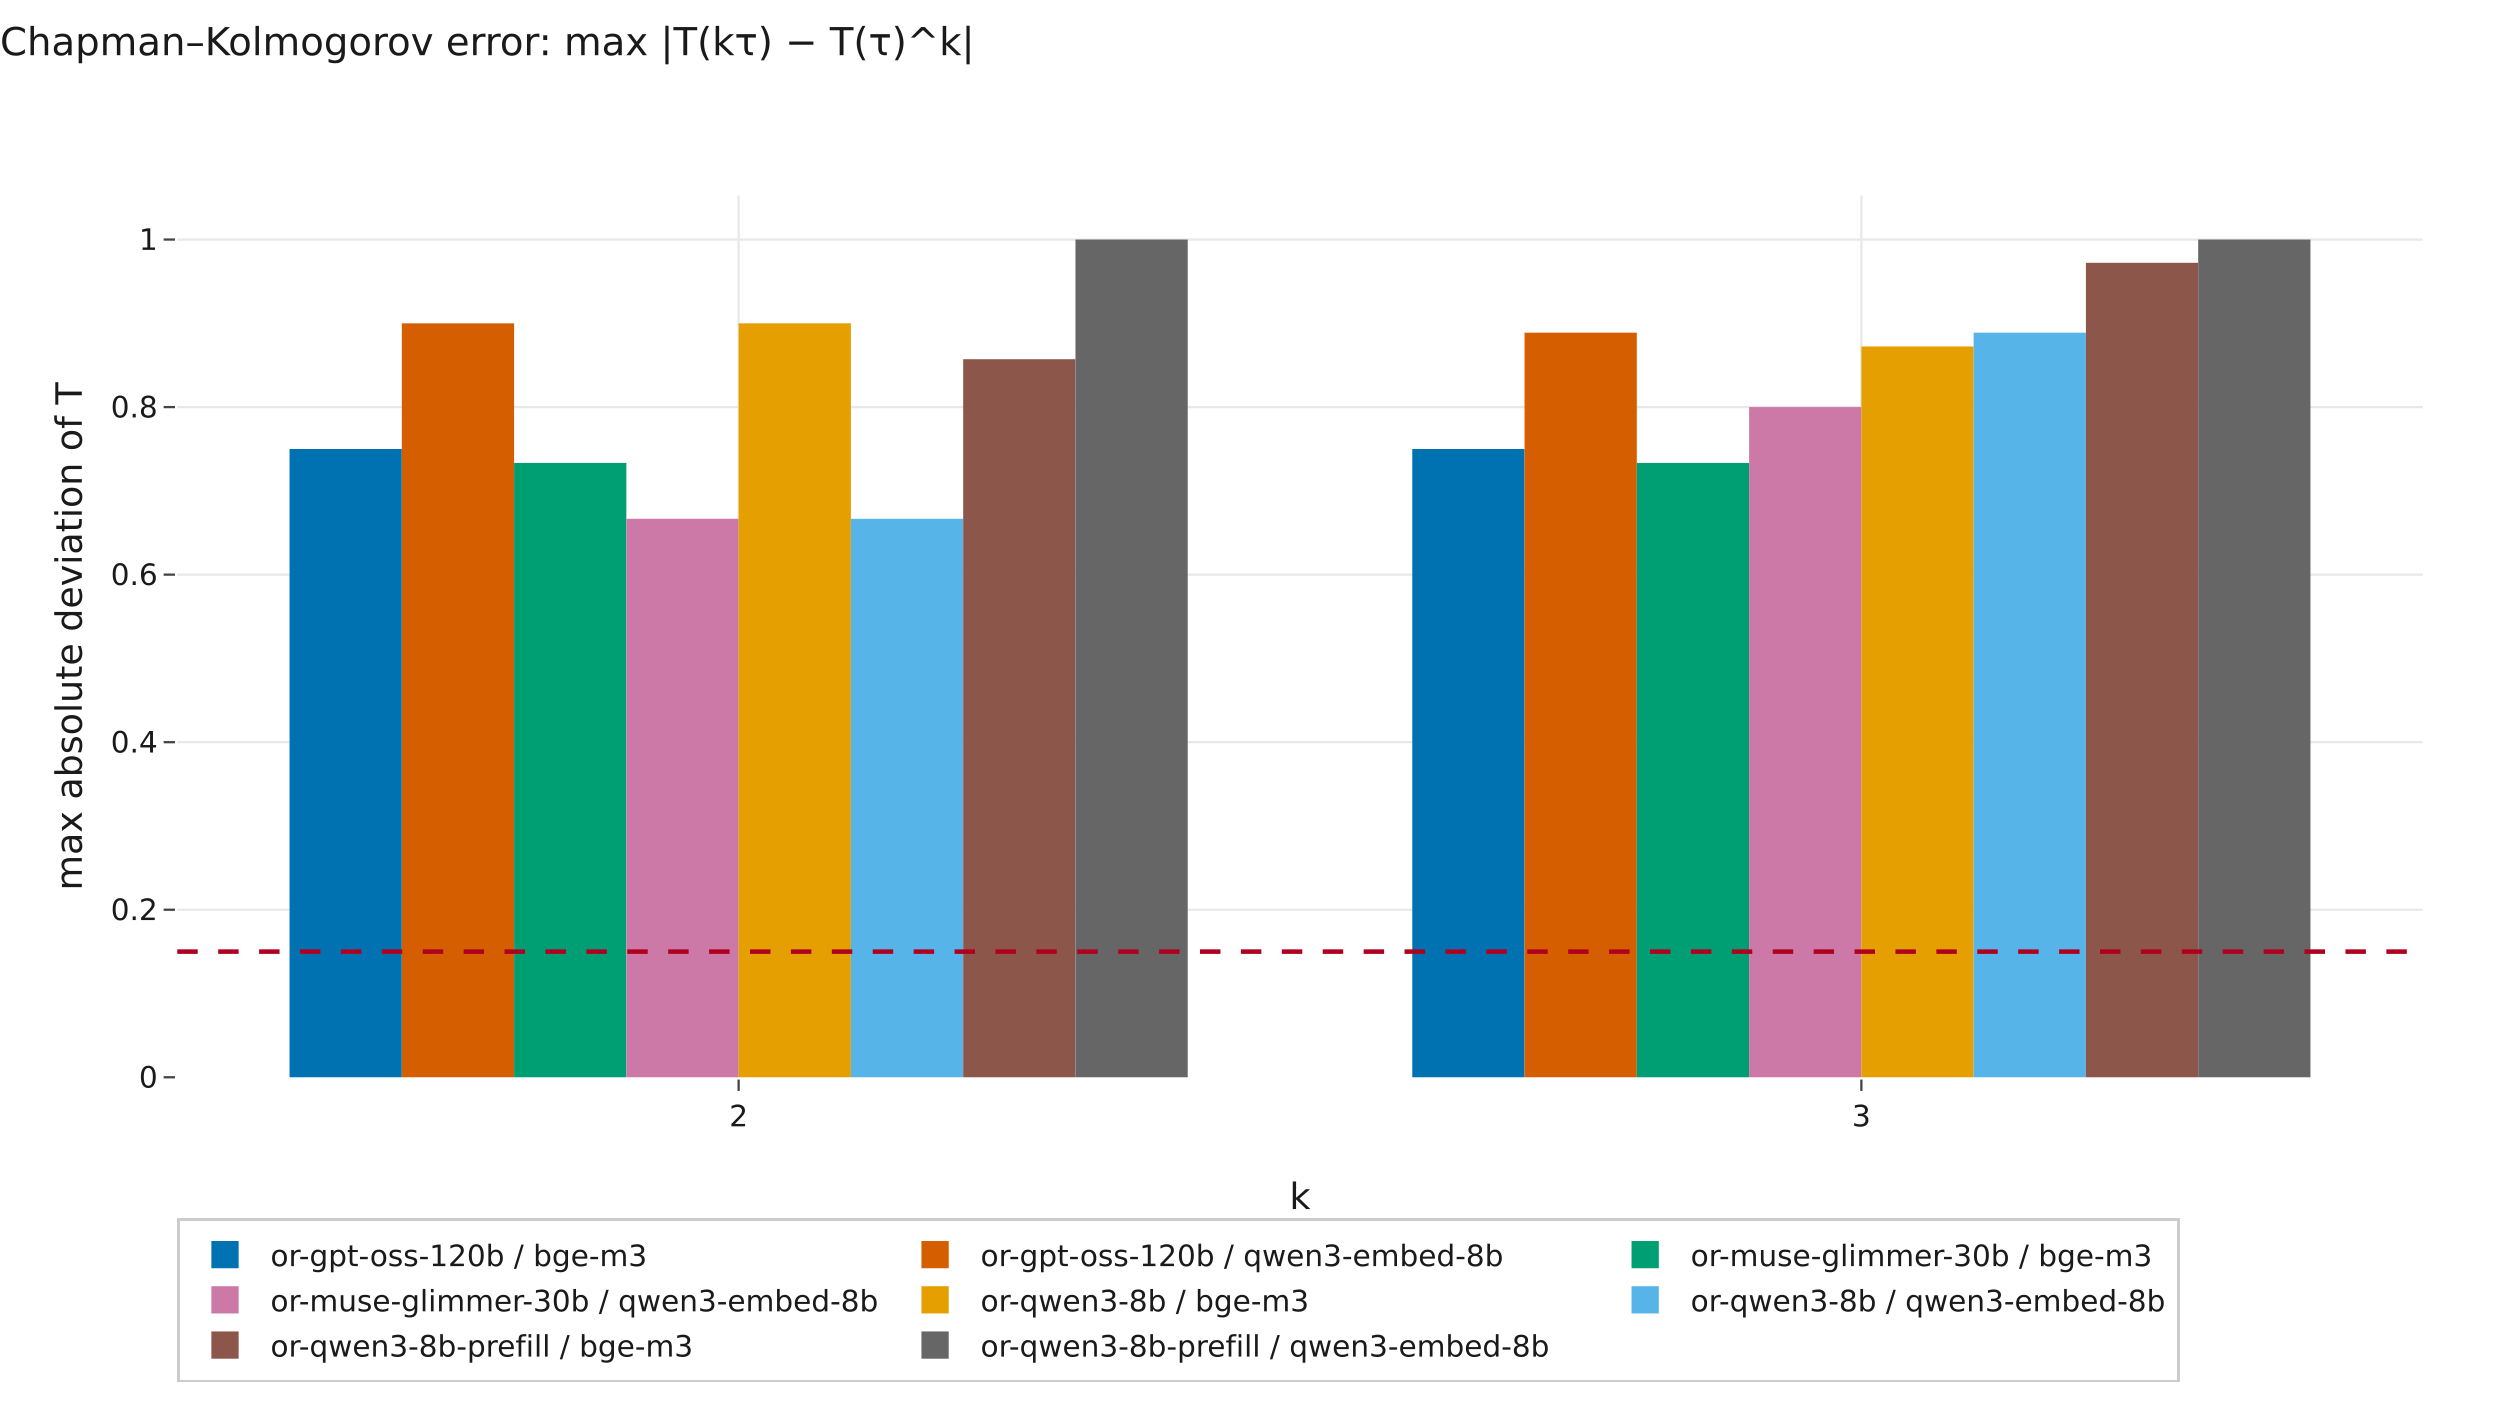
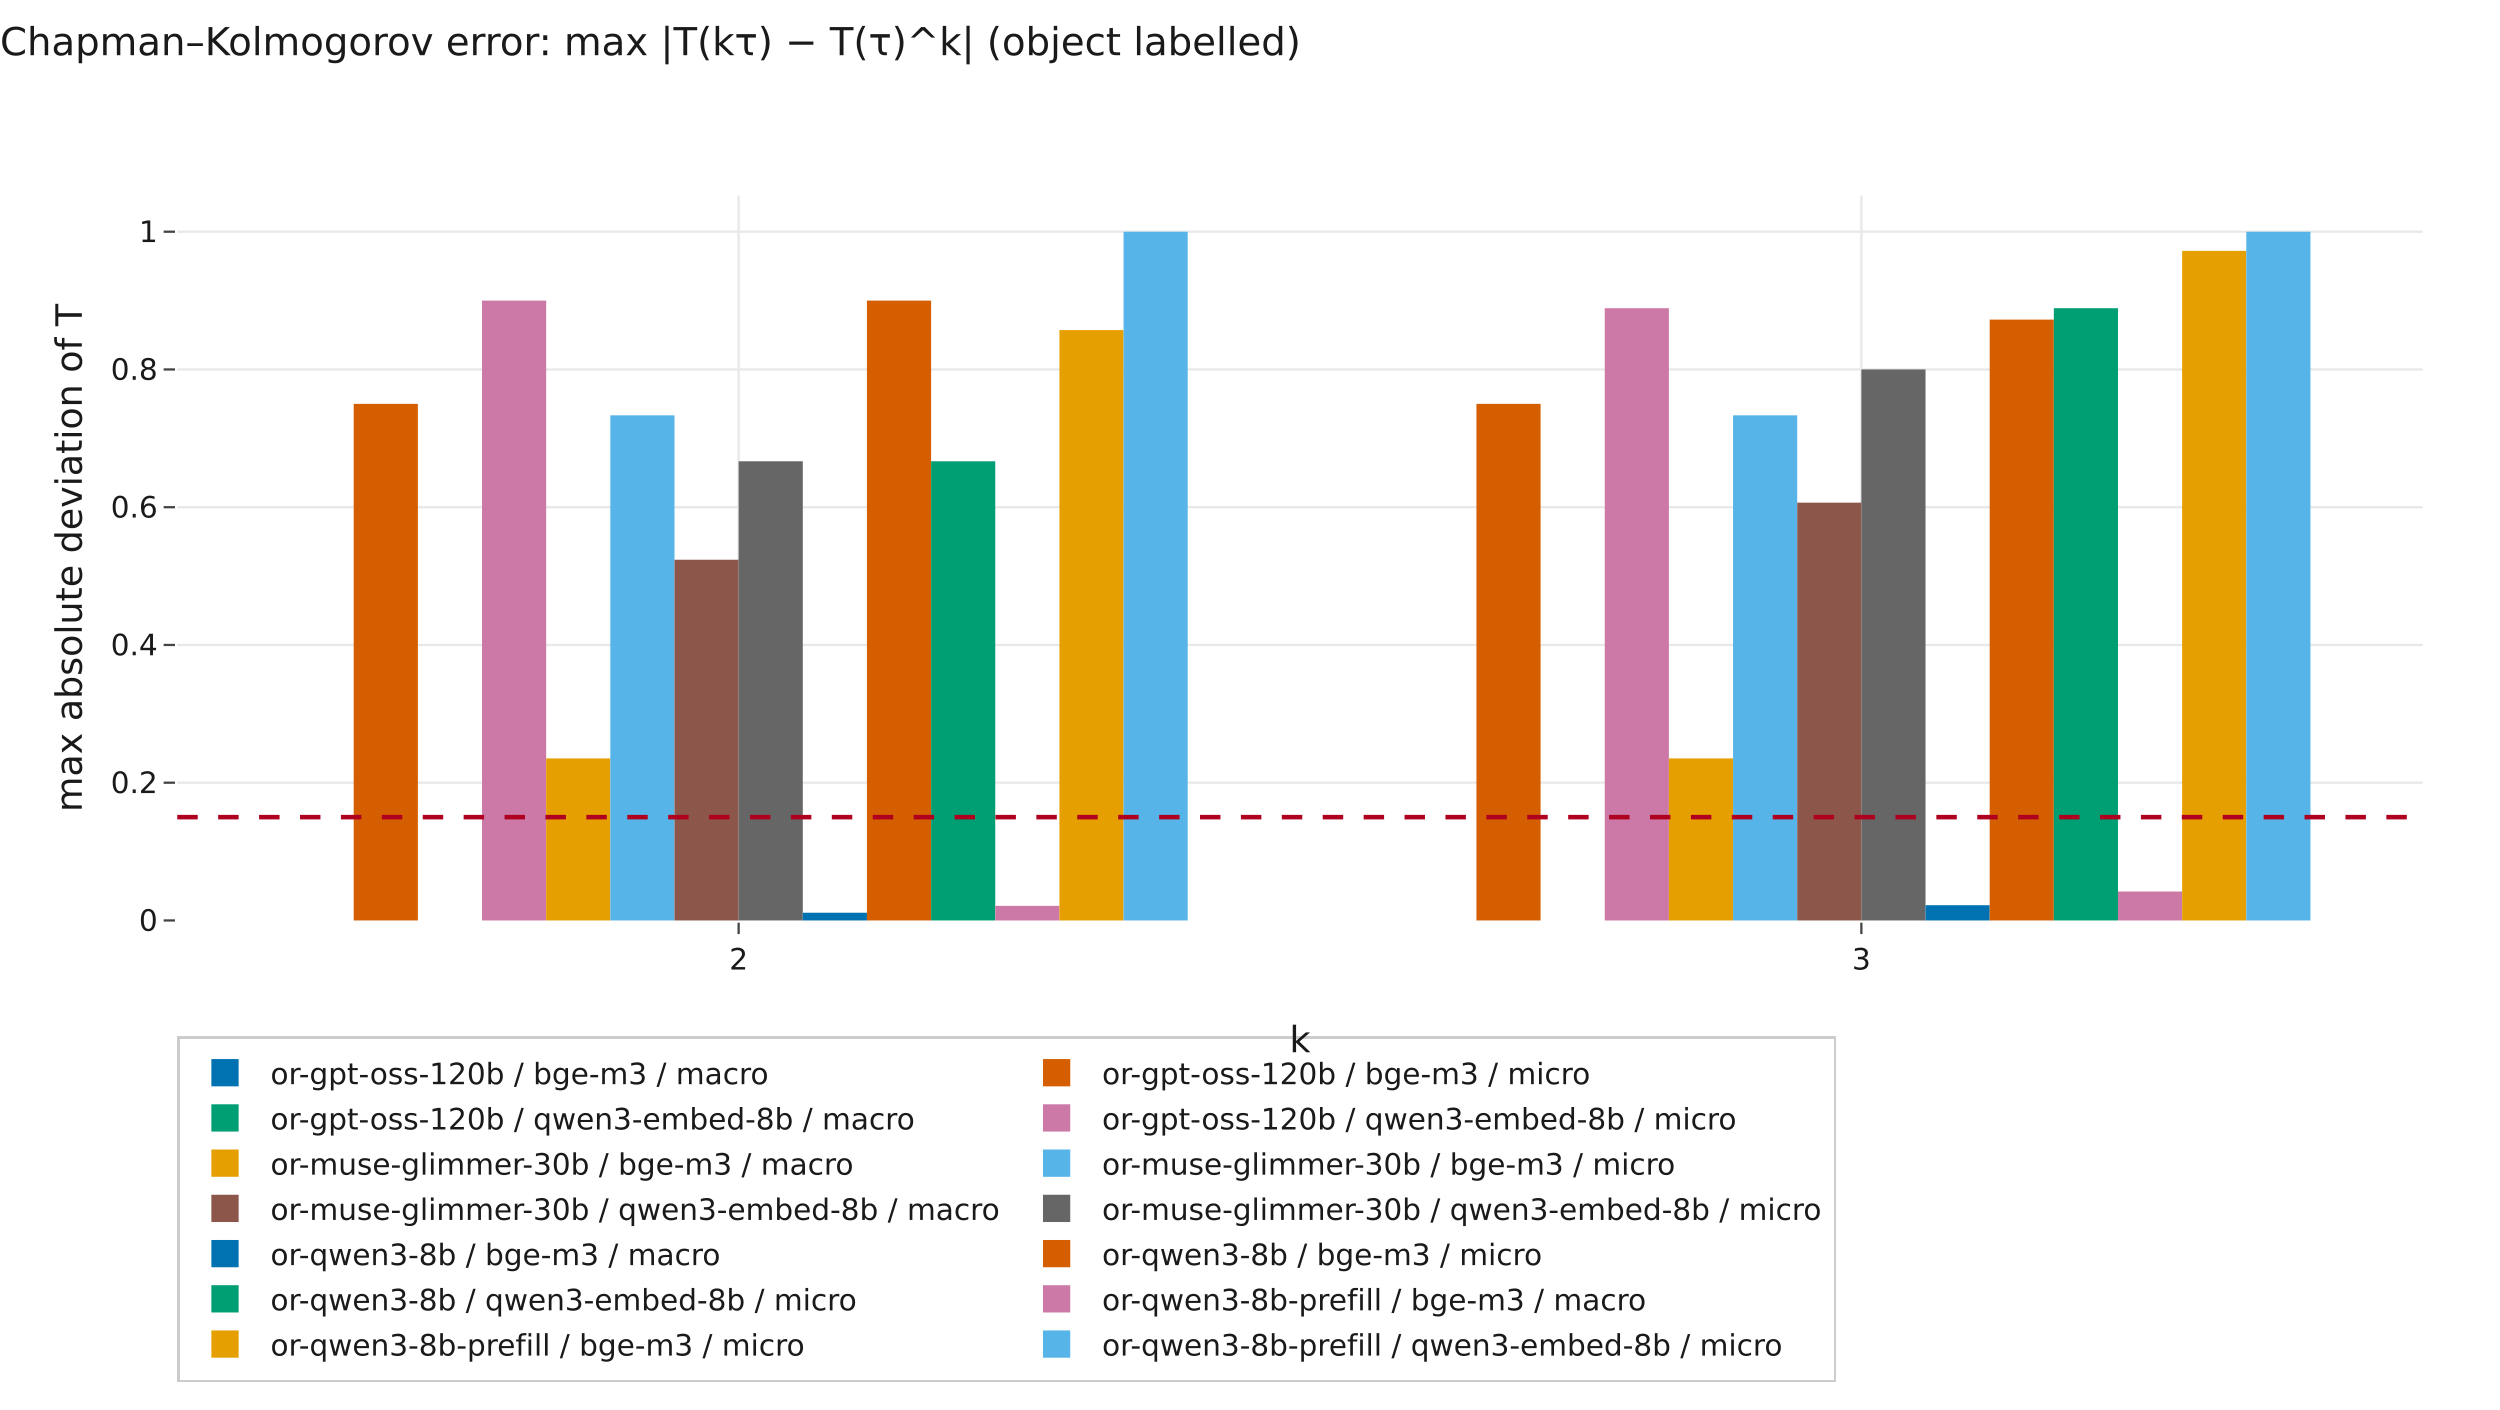
<svg xmlns="http://www.w3.org/2000/svg" class="main-svg" width="2200" height="1240" style="" viewBox="0 0 1100 620">
  <rect x="0" y="0" width="1100" height="620" style="fill: rgb(255, 255, 255); fill-opacity: 1;" />
-   <defs id="defs-55c948">
+   <defs id="defs-6301cb">
    <g class="clips">
-       <clipPath id="clip55c948xyplot" class="plotclip">
-         <rect width="988" height="388" />
+       <clipPath id="clip6301cbxyplot" class="plotclip">
+         <rect width="988" height="319" />
      </clipPath>
-       <clipPath class="axesclip" id="clip55c948x">
+       <clipPath class="axesclip" id="clip6301cbx">
        <rect x="78" y="0" width="988" height="620" />
      </clipPath>
-       <clipPath class="axesclip" id="clip55c948y">
-         <rect x="0" y="86" width="1100" height="388" />
+       <clipPath class="axesclip" id="clip6301cby">
+         <rect x="0" y="86" width="1100" height="319" />
      </clipPath>
-       <clipPath class="axesclip" id="clip55c948xy">
-         <rect x="78" y="86" width="988" height="388" />
+       <clipPath class="axesclip" id="clip6301cbxy">
+         <rect x="78" y="86" width="988" height="319" />
      </clipPath>
    </g>
    <g class="gradients" />
    <g class="patterns" />
  </defs>
  <g class="bglayer" />
  <g class="layer-below">
    <g class="imagelayer" />
    <g class="shapelayer" />
  </g>
  <g class="cartesianlayer">
    <g class="subplot xy">
      <g class="layer-subplot">
        <g class="shapelayer" />
        <g class="imagelayer" />
      </g>
      <g class="minor-gridlayer">
        <g class="x" />
        <g class="y" />
      </g>
      <g class="gridlayer">
        <g class="x">
-           <path class="xgrid crisp" transform="translate(325,0)" d="M0,86v388" style="stroke: rgb(232, 232, 232); stroke-opacity: 1; stroke-width: 1px;" />
-           <path class="xgrid crisp" transform="translate(819,0)" d="M0,86v388" style="stroke: rgb(232, 232, 232); stroke-opacity: 1; stroke-width: 1px;" />
+           <path class="xgrid crisp" transform="translate(325,0)" d="M0,86v319" style="stroke: rgb(232, 232, 232); stroke-opacity: 1; stroke-width: 1px;" />
+           <path class="xgrid crisp" transform="translate(819,0)" d="M0,86v319" style="stroke: rgb(232, 232, 232); stroke-opacity: 1; stroke-width: 1px;" />
        </g>
        <g class="y">
-           <path class="ygrid crisp" transform="translate(0,400.28)" d="M78,0h988" style="stroke: rgb(232, 232, 232); stroke-opacity: 1; stroke-width: 1px;" />
-           <path class="ygrid crisp" transform="translate(0,326.56)" d="M78,0h988" style="stroke: rgb(232, 232, 232); stroke-opacity: 1; stroke-width: 1px;" />
-           <path class="ygrid crisp" transform="translate(0,252.84)" d="M78,0h988" style="stroke: rgb(232, 232, 232); stroke-opacity: 1; stroke-width: 1px;" />
-           <path class="ygrid crisp" transform="translate(0,179.12)" d="M78,0h988" style="stroke: rgb(232, 232, 232); stroke-opacity: 1; stroke-width: 1px;" />
-           <path class="ygrid crisp" transform="translate(0,105.4)" d="M78,0h988" style="stroke: rgb(232, 232, 232); stroke-opacity: 1; stroke-width: 1px;" />
+           <path class="ygrid crisp" transform="translate(0,344.39)" d="M78,0h988" style="stroke: rgb(232, 232, 232); stroke-opacity: 1; stroke-width: 1px;" />
+           <path class="ygrid crisp" transform="translate(0,283.78)" d="M78,0h988" style="stroke: rgb(232, 232, 232); stroke-opacity: 1; stroke-width: 1px;" />
+           <path class="ygrid crisp" transform="translate(0,223.17)" d="M78,0h988" style="stroke: rgb(232, 232, 232); stroke-opacity: 1; stroke-width: 1px;" />
+           <path class="ygrid crisp" transform="translate(0,162.56)" d="M78,0h988" style="stroke: rgb(232, 232, 232); stroke-opacity: 1; stroke-width: 1px;" />
+           <path class="ygrid crisp" transform="translate(0,101.95)" d="M78,0h988" style="stroke: rgb(232, 232, 232); stroke-opacity: 1; stroke-width: 1px;" />
        </g>
      </g>
      <g class="zerolinelayer" />
      <g class="layer-between">
        <g class="shapelayer" />
        <g class="imagelayer" />
      </g>
      <path class="xlines-below" />
      <path class="ylines-below" />
      <g class="overlines-below" />
      <g class="xaxislayer-below" />
      <g class="yaxislayer-below" />
      <g class="overaxes-below" />
      <g class="overplot">
-         <g class="xy" transform="translate(78,86)" clip-path="url(#clip55c948xyplot)">
+         <g class="xy" transform="translate(78,86)" clip-path="url(#clip6301cbxyplot)">
          <g class="barlayer mlayer">
            <g class="trace bars" style="opacity: 1;">
              <g class="points">
                <g class="point">
-                   <path d="M49.4,388V111.55H98.8V388Z" style="vector-effect: none; opacity: 1; stroke-width: 0px; fill: rgb(0, 114, 178); fill-opacity: 1;" />
-                 </g>
-                 <g class="point">
-                   <path d="M543.4,388V111.55H592.8V388Z" style="vector-effect: none; opacity: 1; stroke-width: 0px; fill: rgb(0, 114, 178); fill-opacity: 1;" />
-                 </g>
-               </g>
-             </g>
-             <g class="trace bars" style="opacity: 1;">
-               <g class="points">
-                 <g class="point">
-                   <path d="M98.8,388V56.26H148.2V388Z" style="vector-effect: none; opacity: 1; stroke-width: 0px; fill: rgb(213, 94, 0); fill-opacity: 1;" />
-                 </g>
-                 <g class="point">
-                   <path d="M592.8,388V60.36H642.2V388Z" style="vector-effect: none; opacity: 1; stroke-width: 0px; fill: rgb(213, 94, 0); fill-opacity: 1;" />
-                 </g>
-               </g>
-             </g>
-             <g class="trace bars" style="opacity: 1;">
-               <g class="points">
-                 <g class="point">
-                   <path d="M148.2,388V117.69H197.6V388Z" style="vector-effect: none; opacity: 1; stroke-width: 0px; fill: rgb(0, 158, 115); fill-opacity: 1;" />
-                 </g>
-                 <g class="point">
-                   <path d="M642.2,388V117.69H691.6V388Z" style="vector-effect: none; opacity: 1; stroke-width: 0px; fill: rgb(0, 158, 115); fill-opacity: 1;" />
-                 </g>
-               </g>
-             </g>
-             <g class="trace bars" style="opacity: 1;">
-               <g class="points">
-                 <g class="point">
-                   <path d="M197.6,388V142.27H247V388Z" style="vector-effect: none; opacity: 1; stroke-width: 0px; fill: rgb(204, 121, 167); fill-opacity: 1;" />
-                 </g>
-                 <g class="point">
-                   <path d="M691.6,388V93.12H741V388Z" style="vector-effect: none; opacity: 1; stroke-width: 0px; fill: rgb(204, 121, 167); fill-opacity: 1;" />
-                 </g>
-               </g>
-             </g>
-             <g class="trace bars" style="opacity: 1;">
-               <g class="points">
-                 <g class="point">
-                   <path d="M247,388V56.26H296.4V388Z" style="vector-effect: none; opacity: 1; stroke-width: 0px; fill: rgb(230, 159, 0); fill-opacity: 1;" />
-                 </g>
-                 <g class="point">
-                   <path d="M741,388V66.43H790.4V388Z" style="vector-effect: none; opacity: 1; stroke-width: 0px; fill: rgb(230, 159, 0); fill-opacity: 1;" />
-                 </g>
-               </g>
-             </g>
-             <g class="trace bars" style="opacity: 1;">
-               <g class="points">
-                 <g class="point">
-                   <path d="M296.4,388V142.27H345.8V388Z" style="vector-effect: none; opacity: 1; stroke-width: 0px; fill: rgb(86, 180, 233); fill-opacity: 1;" />
-                 </g>
-                 <g class="point">
-                   <path d="M790.4,388V60.36H839.8V388Z" style="vector-effect: none; opacity: 1; stroke-width: 0px; fill: rgb(86, 180, 233); fill-opacity: 1;" />
-                 </g>
-               </g>
-             </g>
-             <g class="trace bars" style="opacity: 1;">
-               <g class="points">
-                 <g class="point">
-                   <path d="M345.8,388V72.06H395.2V388Z" style="vector-effect: none; opacity: 1; stroke-width: 0px; fill: rgb(140, 86, 75); fill-opacity: 1;" />
-                 </g>
-                 <g class="point">
-                   <path d="M839.8,388V29.64H889.2V388Z" style="vector-effect: none; opacity: 1; stroke-width: 0px; fill: rgb(140, 86, 75); fill-opacity: 1;" />
-                 </g>
-               </g>
-             </g>
-             <g class="trace bars" style="opacity: 1;">
-               <g class="points">
-                 <g class="point">
-                   <path d="M395.2,388V19.4H444.6V388Z" style="vector-effect: none; opacity: 1; stroke-width: 0px; fill: rgb(102, 102, 102); fill-opacity: 1;" />
-                 </g>
-                 <g class="point">
-                   <path d="M889.2,388V19.4H938.6V388Z" style="vector-effect: none; opacity: 1; stroke-width: 0px; fill: rgb(102, 102, 102); fill-opacity: 1;" />
+                   <path d="M0,0Z" style="vector-effect: none; opacity: 1; stroke-width: 0px; fill: rgb(0, 114, 178); fill-opacity: 1;" />
+                 </g>
+                 <g class="point">
+                   <path d="M0,0Z" style="vector-effect: none; opacity: 1; stroke-width: 0px; fill: rgb(0, 114, 178); fill-opacity: 1;" />
+                 </g>
+               </g>
+             </g>
+             <g class="trace bars" style="opacity: 1;">
+               <g class="points">
+                 <g class="point">
+                   <path d="M77.63,319V91.71H105.86V319Z" style="vector-effect: none; opacity: 1; stroke-width: 0px; fill: rgb(213, 94, 0); fill-opacity: 1;" />
+                 </g>
+                 <g class="point">
+                   <path d="M571.63,319V91.71H599.86V319Z" style="vector-effect: none; opacity: 1; stroke-width: 0px; fill: rgb(213, 94, 0); fill-opacity: 1;" />
+                 </g>
+               </g>
+             </g>
+             <g class="trace bars" style="opacity: 1;">
+               <g class="points">
+                 <g class="point">
+                   <path d="M0,0Z" style="vector-effect: none; opacity: 1; stroke-width: 0px; fill: rgb(0, 158, 115); fill-opacity: 1;" />
+                 </g>
+                 <g class="point">
+                   <path d="M0,0Z" style="vector-effect: none; opacity: 1; stroke-width: 0px; fill: rgb(0, 158, 115); fill-opacity: 1;" />
+                 </g>
+               </g>
+             </g>
+             <g class="trace bars" style="opacity: 1;">
+               <g class="points">
+                 <g class="point">
+                   <path d="M134.09,319V46.26H162.31V319Z" style="vector-effect: none; opacity: 1; stroke-width: 0px; fill: rgb(204, 121, 167); fill-opacity: 1;" />
+                 </g>
+                 <g class="point">
+                   <path d="M628.09,319V49.62H656.31V319Z" style="vector-effect: none; opacity: 1; stroke-width: 0px; fill: rgb(204, 121, 167); fill-opacity: 1;" />
+                 </g>
+               </g>
+             </g>
+             <g class="trace bars" style="opacity: 1;">
+               <g class="points">
+                 <g class="point">
+                   <path d="M162.31,319V247.69H190.54V319Z" style="vector-effect: none; opacity: 1; stroke-width: 0px; fill: rgb(230, 159, 0); fill-opacity: 1;" />
+                 </g>
+                 <g class="point">
+                   <path d="M656.31,319V247.69H684.54V319Z" style="vector-effect: none; opacity: 1; stroke-width: 0px; fill: rgb(230, 159, 0); fill-opacity: 1;" />
+                 </g>
+               </g>
+             </g>
+             <g class="trace bars" style="opacity: 1;">
+               <g class="points">
+                 <g class="point">
+                   <path d="M190.54,319V96.76H218.77V319Z" style="vector-effect: none; opacity: 1; stroke-width: 0px; fill: rgb(86, 180, 233); fill-opacity: 1;" />
+                 </g>
+                 <g class="point">
+                   <path d="M684.54,319V96.76H712.77V319Z" style="vector-effect: none; opacity: 1; stroke-width: 0px; fill: rgb(86, 180, 233); fill-opacity: 1;" />
+                 </g>
+               </g>
+             </g>
+             <g class="trace bars" style="opacity: 1;">
+               <g class="points">
+                 <g class="point">
+                   <path d="M218.77,319V160.27H247V319Z" style="vector-effect: none; opacity: 1; stroke-width: 0px; fill: rgb(140, 86, 75); fill-opacity: 1;" />
+                 </g>
+                 <g class="point">
+                   <path d="M712.77,319V135.18H741V319Z" style="vector-effect: none; opacity: 1; stroke-width: 0px; fill: rgb(140, 86, 75); fill-opacity: 1;" />
+                 </g>
+               </g>
+             </g>
+             <g class="trace bars" style="opacity: 1;">
+               <g class="points">
+                 <g class="point">
+                   <path d="M247,319V116.97H275.23V319Z" style="vector-effect: none; opacity: 1; stroke-width: 0px; fill: rgb(102, 102, 102); fill-opacity: 1;" />
+                 </g>
+                 <g class="point">
+                   <path d="M741,319V76.56H769.23V319Z" style="vector-effect: none; opacity: 1; stroke-width: 0px; fill: rgb(102, 102, 102); fill-opacity: 1;" />
+                 </g>
+               </g>
+             </g>
+             <g class="trace bars" style="opacity: 1;">
+               <g class="points">
+                 <g class="point">
+                   <path d="M275.23,319V315.61H303.46V319Z" style="vector-effect: none; opacity: 1; stroke-width: 0px; fill: rgb(0, 114, 178); fill-opacity: 1;" />
+                 </g>
+                 <g class="point">
+                   <path d="M769.23,319V312.29H797.46V319Z" style="vector-effect: none; opacity: 1; stroke-width: 0px; fill: rgb(0, 114, 178); fill-opacity: 1;" />
+                 </g>
+               </g>
+             </g>
+             <g class="trace bars" style="opacity: 1;">
+               <g class="points">
+                 <g class="point">
+                   <path d="M303.46,319V46.26H331.69V319Z" style="vector-effect: none; opacity: 1; stroke-width: 0px; fill: rgb(213, 94, 0); fill-opacity: 1;" />
+                 </g>
+                 <g class="point">
+                   <path d="M797.46,319V54.62H825.69V319Z" style="vector-effect: none; opacity: 1; stroke-width: 0px; fill: rgb(213, 94, 0); fill-opacity: 1;" />
+                 </g>
+               </g>
+             </g>
+             <g class="trace bars" style="opacity: 1;">
+               <g class="points">
+                 <g class="point">
+                   <path d="M331.69,319V116.97H359.91V319Z" style="vector-effect: none; opacity: 1; stroke-width: 0px; fill: rgb(0, 158, 115); fill-opacity: 1;" />
+                 </g>
+                 <g class="point">
+                   <path d="M825.69,319V49.62H853.91V319Z" style="vector-effect: none; opacity: 1; stroke-width: 0px; fill: rgb(0, 158, 115); fill-opacity: 1;" />
+                 </g>
+               </g>
+             </g>
+             <g class="trace bars" style="opacity: 1;">
+               <g class="points">
+                 <g class="point">
+                   <path d="M359.91,319V312.57H388.14V319Z" style="vector-effect: none; opacity: 1; stroke-width: 0px; fill: rgb(204, 121, 167); fill-opacity: 1;" />
+                 </g>
+                 <g class="point">
+                   <path d="M853.91,319V306.29H882.14V319Z" style="vector-effect: none; opacity: 1; stroke-width: 0px; fill: rgb(204, 121, 167); fill-opacity: 1;" />
+                 </g>
+               </g>
+             </g>
+             <g class="trace bars" style="opacity: 1;">
+               <g class="points">
+                 <g class="point">
+                   <path d="M388.14,319V59.24H416.37V319Z" style="vector-effect: none; opacity: 1; stroke-width: 0px; fill: rgb(230, 159, 0); fill-opacity: 1;" />
+                 </g>
+                 <g class="point">
+                   <path d="M882.14,319V24.37H910.37V319Z" style="vector-effect: none; opacity: 1; stroke-width: 0px; fill: rgb(230, 159, 0); fill-opacity: 1;" />
+                 </g>
+               </g>
+             </g>
+             <g class="trace bars" style="opacity: 1;">
+               <g class="points">
+                 <g class="point">
+                   <path d="M416.37,319V15.95H444.6V319Z" style="vector-effect: none; opacity: 1; stroke-width: 0px; fill: rgb(86, 180, 233); fill-opacity: 1;" />
+                 </g>
+                 <g class="point">
+                   <path d="M910.37,319V15.95H938.6V319Z" style="vector-effect: none; opacity: 1; stroke-width: 0px; fill: rgb(86, 180, 233); fill-opacity: 1;" />
                </g>
              </g>
            </g>
          </g>
        </g>
      </g>
      <g class="zerolinelayer-above" />
      <path class="xlines-above crisp" d="" style="fill: none; stroke-width: 1px; stroke: rgb(0, 0, 0); stroke-opacity: 0;" />
      <path class="ylines-above crisp" d="" style="fill: none; stroke-width: 1px; stroke: rgb(0, 0, 0); stroke-opacity: 0;" />
      <g class="overlines-above" />
      <g class="xaxislayer-above">
-         <path class="xtick ticks crisp" d="M0,475v5" transform="translate(325,0)" style="stroke: rgb(68, 68, 68); stroke-opacity: 1; stroke-width: 1px;" />
-         <path class="xtick ticks crisp" d="M0,475v5" transform="translate(819,0)" style="stroke: rgb(68, 68, 68); stroke-opacity: 1; stroke-width: 1px;" />
+         <path class="xtick ticks crisp" d="M0,406v5" transform="translate(325,0)" style="stroke: rgb(68, 68, 68); stroke-opacity: 1; stroke-width: 1px;" />
+         <path class="xtick ticks crisp" d="M0,406v5" transform="translate(819,0)" style="stroke: rgb(68, 68, 68); stroke-opacity: 1; stroke-width: 1px;" />
        <g class="xtick">
-           <text text-anchor="middle" x="0" y="495.6" transform="translate(325,0)" style="font-family: 'DejaVu Sans', 'Segoe UI', Helvetica, Arial, sans-serif; font-size: 13px; fill: rgb(26, 26, 26); fill-opacity: 1; white-space: pre;">2</text>
+           <text text-anchor="middle" x="0" y="426.6" transform="translate(325,0)" style="font-family: 'DejaVu Sans', 'Segoe UI', Helvetica, Arial, sans-serif; font-size: 13px; fill: rgb(26, 26, 26); fill-opacity: 1; white-space: pre;">2</text>
        </g>
        <g class="xtick">
-           <text text-anchor="middle" x="0" y="495.6" style="font-family: 'DejaVu Sans', 'Segoe UI', Helvetica, Arial, sans-serif; font-size: 13px; fill: rgb(26, 26, 26); fill-opacity: 1; white-space: pre;" transform="translate(819,0)">3</text>
+           <text text-anchor="middle" x="0" y="426.6" style="font-family: 'DejaVu Sans', 'Segoe UI', Helvetica, Arial, sans-serif; font-size: 13px; fill: rgb(26, 26, 26); fill-opacity: 1; white-space: pre;" transform="translate(819,0)">3</text>
        </g>
      </g>
      <g class="yaxislayer-above">
-         <path class="ytick ticks crisp" d="M77,0h-5" transform="translate(0,474)" style="stroke: rgb(68, 68, 68); stroke-opacity: 1; stroke-width: 1px;" />
-         <path class="ytick ticks crisp" d="M77,0h-5" transform="translate(0,400.28)" style="stroke: rgb(68, 68, 68); stroke-opacity: 1; stroke-width: 1px;" />
-         <path class="ytick ticks crisp" d="M77,0h-5" transform="translate(0,326.56)" style="stroke: rgb(68, 68, 68); stroke-opacity: 1; stroke-width: 1px;" />
-         <path class="ytick ticks crisp" d="M77,0h-5" transform="translate(0,252.84)" style="stroke: rgb(68, 68, 68); stroke-opacity: 1; stroke-width: 1px;" />
-         <path class="ytick ticks crisp" d="M77,0h-5" transform="translate(0,179.12)" style="stroke: rgb(68, 68, 68); stroke-opacity: 1; stroke-width: 1px;" />
-         <path class="ytick ticks crisp" d="M77,0h-5" transform="translate(0,105.4)" style="stroke: rgb(68, 68, 68); stroke-opacity: 1; stroke-width: 1px;" />
-         <g class="ytick">
-           <text text-anchor="end" x="69.4" y="4.55" transform="translate(0,474)" style="font-family: 'DejaVu Sans', 'Segoe UI', Helvetica, Arial, sans-serif; font-size: 13px; fill: rgb(26, 26, 26); fill-opacity: 1; white-space: pre;">0</text>
-         </g>
-         <g class="ytick">
-           <text text-anchor="end" x="69.4" y="4.55" style="font-family: 'DejaVu Sans', 'Segoe UI', Helvetica, Arial, sans-serif; font-size: 13px; fill: rgb(26, 26, 26); fill-opacity: 1; white-space: pre;" transform="translate(0,400.28)">0.2</text>
-         </g>
-         <g class="ytick">
-           <text text-anchor="end" x="69.4" y="4.55" style="font-family: 'DejaVu Sans', 'Segoe UI', Helvetica, Arial, sans-serif; font-size: 13px; fill: rgb(26, 26, 26); fill-opacity: 1; white-space: pre;" transform="translate(0,326.56)">0.4</text>
-         </g>
-         <g class="ytick">
-           <text text-anchor="end" x="69.4" y="4.55" style="font-family: 'DejaVu Sans', 'Segoe UI', Helvetica, Arial, sans-serif; font-size: 13px; fill: rgb(26, 26, 26); fill-opacity: 1; white-space: pre;" transform="translate(0,252.84)">0.6</text>
-         </g>
-         <g class="ytick">
-           <text text-anchor="end" x="69.4" y="4.55" style="font-family: 'DejaVu Sans', 'Segoe UI', Helvetica, Arial, sans-serif; font-size: 13px; fill: rgb(26, 26, 26); fill-opacity: 1; white-space: pre;" transform="translate(0,179.12)">0.8</text>
-         </g>
-         <g class="ytick">
-           <text text-anchor="end" x="69.4" y="4.55" style="font-family: 'DejaVu Sans', 'Segoe UI', Helvetica, Arial, sans-serif; font-size: 13px; fill: rgb(26, 26, 26); fill-opacity: 1; white-space: pre;" transform="translate(0,105.4)">1</text>
+         <path class="ytick ticks crisp" d="M77,0h-5" transform="translate(0,405)" style="stroke: rgb(68, 68, 68); stroke-opacity: 1; stroke-width: 1px;" />
+         <path class="ytick ticks crisp" d="M77,0h-5" transform="translate(0,344.39)" style="stroke: rgb(68, 68, 68); stroke-opacity: 1; stroke-width: 1px;" />
+         <path class="ytick ticks crisp" d="M77,0h-5" transform="translate(0,283.78)" style="stroke: rgb(68, 68, 68); stroke-opacity: 1; stroke-width: 1px;" />
+         <path class="ytick ticks crisp" d="M77,0h-5" transform="translate(0,223.17)" style="stroke: rgb(68, 68, 68); stroke-opacity: 1; stroke-width: 1px;" />
+         <path class="ytick ticks crisp" d="M77,0h-5" transform="translate(0,162.56)" style="stroke: rgb(68, 68, 68); stroke-opacity: 1; stroke-width: 1px;" />
+         <path class="ytick ticks crisp" d="M77,0h-5" transform="translate(0,101.95)" style="stroke: rgb(68, 68, 68); stroke-opacity: 1; stroke-width: 1px;" />
+         <g class="ytick">
+           <text text-anchor="end" x="69.4" y="4.55" transform="translate(0,405)" style="font-family: 'DejaVu Sans', 'Segoe UI', Helvetica, Arial, sans-serif; font-size: 13px; fill: rgb(26, 26, 26); fill-opacity: 1; white-space: pre;">0</text>
+         </g>
+         <g class="ytick">
+           <text text-anchor="end" x="69.4" y="4.55" style="font-family: 'DejaVu Sans', 'Segoe UI', Helvetica, Arial, sans-serif; font-size: 13px; fill: rgb(26, 26, 26); fill-opacity: 1; white-space: pre;" transform="translate(0,344.39)">0.2</text>
+         </g>
+         <g class="ytick">
+           <text text-anchor="end" x="69.4" y="4.55" style="font-family: 'DejaVu Sans', 'Segoe UI', Helvetica, Arial, sans-serif; font-size: 13px; fill: rgb(26, 26, 26); fill-opacity: 1; white-space: pre;" transform="translate(0,283.78)">0.4</text>
+         </g>
+         <g class="ytick">
+           <text text-anchor="end" x="69.4" y="4.55" style="font-family: 'DejaVu Sans', 'Segoe UI', Helvetica, Arial, sans-serif; font-size: 13px; fill: rgb(26, 26, 26); fill-opacity: 1; white-space: pre;" transform="translate(0,223.17)">0.6</text>
+         </g>
+         <g class="ytick">
+           <text text-anchor="end" x="69.4" y="4.55" style="font-family: 'DejaVu Sans', 'Segoe UI', Helvetica, Arial, sans-serif; font-size: 13px; fill: rgb(26, 26, 26); fill-opacity: 1; white-space: pre;" transform="translate(0,162.56)">0.8</text>
+         </g>
+         <g class="ytick">
+           <text text-anchor="end" x="69.4" y="4.55" style="font-family: 'DejaVu Sans', 'Segoe UI', Helvetica, Arial, sans-serif; font-size: 13px; fill: rgb(26, 26, 26); fill-opacity: 1; white-space: pre;" transform="translate(0,101.95)">1</text>
        </g>
      </g>
      <g class="overaxes-above" />
    </g>
  </g>
  <g class="polarlayer" />
  <g class="smithlayer" />
  <g class="ternarylayer" />
  <g class="geolayer" />
  <g class="funnelarealayer" />
  <g class="pielayer" />
  <g class="iciclelayer" />
  <g class="treemaplayer" />
  <g class="sunburstlayer" />
  <g class="glimages" />
-   <defs id="topdefs-55c948">
+   <defs id="topdefs-6301cb">
    <g class="clips" />
-     <clipPath id="legend55c948">
-       <rect width="879" height="70" x="1" y="1" />
+     <clipPath id="legend6301cb">
+       <rect width="728" height="150" x="1" y="1" />
    </clipPath>
  </defs>
  <g class="layer-above">
    <g class="imagelayer" />
    <g class="shapelayer">
-       <g class="shape-group" data-index="0" clip-path="url(#clip55c948y)">
-         <path data-index="0" fill-rule="evenodd" d="M78,418.71L1066,418.71" style="opacity: 1; stroke: rgb(176, 0, 32); stroke-opacity: 1; fill: rgb(0, 0, 0); fill-opacity: 0; stroke-dasharray: 9px, 9px; stroke-width: 2px;" />
+       <g class="shape-group" data-index="0" clip-path="url(#clip6301cby)">
+         <path data-index="0" fill-rule="evenodd" d="M78,359.54L1066,359.54" style="opacity: 1; stroke: rgb(176, 0, 32); stroke-opacity: 1; fill: rgb(0, 0, 0); fill-opacity: 0; stroke-dasharray: 9px, 9px; stroke-width: 2px;" />
      </g>
    </g>
  </g>
  <g class="infolayer">
-     <g class="legend" pointer-events="all" transform="translate(78,536.08)">
-       <rect class="bg" shape-rendering="crispEdges" style="stroke: rgb(204, 204, 204); stroke-opacity: 1; fill: rgb(255, 255, 255); fill-opacity: 0.85; stroke-width: 1px;" width="880" height="71" x="0.5" y="0.5" />
-       <g class="scrollbox" transform="" clip-path="url(#legend55c948)">
+     <g class="legend" pointer-events="all" transform="translate(78,456.04)">
+       <rect class="bg" shape-rendering="crispEdges" style="stroke: rgb(204, 204, 204); stroke-opacity: 1; fill: rgb(255, 255, 255); fill-opacity: 0.85; stroke-width: 1px;" width="729" height="151" x="0.5" y="0.5" />
+       <g class="scrollbox" transform="" clip-path="url(#legend6301cb)">
        <g class="groups">
          <g class="traces" transform="translate(1,15.95)" style="opacity: 1;">
-             <text class="legendtext" text-anchor="start" x="40" y="5.07" style="font-family: 'DejaVu Sans', 'Segoe UI', Helvetica, Arial, sans-serif; font-size: 13px; fill: rgb(26, 26, 26); fill-opacity: 1; white-space: pre;">or-gpt-oss-120b / bge-m3</text>
+             <text class="legendtext" text-anchor="start" x="40" y="5.07" style="font-family: 'DejaVu Sans', 'Segoe UI', Helvetica, Arial, sans-serif; font-size: 13px; fill: rgb(26, 26, 26); fill-opacity: 1; white-space: pre;">or-gpt-oss-120b / bge-m3 / macro</text>
            <g class="layers" style="opacity: 1;">
              <g class="legendfill" />
              <g class="legendlines" />
              <g class="legendsymbols">
                <g class="legendpoints">
                  <path class="legendundefined" d="M6,6H-6V-6H6Z" transform="translate(20,0)" style="stroke-width: 0px; fill: rgb(0, 114, 178); fill-opacity: 1;" />
                </g>
              </g>
            </g>
-             <rect class="legendtoggle" x="0" y="-9.95" width="208.219" height="19.9" style="fill: rgb(0, 0, 0); fill-opacity: 0;" />
-           </g>
-           <g class="traces" transform="translate(313.4375,15.95)" style="opacity: 1;">
-             <text class="legendtext" text-anchor="start" x="40" y="5.07" style="font-family: 'DejaVu Sans', 'Segoe UI', Helvetica, Arial, sans-serif; font-size: 13px; fill: rgb(26, 26, 26); fill-opacity: 1; white-space: pre;">or-gpt-oss-120b / qwen3-embed-8b</text>
+             <rect class="legendtoggle" x="0" y="-9.95" width="261.699" height="19.9" style="fill: rgb(0, 0, 0); fill-opacity: 0;" />
+           </g>
+           <g class="traces" transform="translate(366.9082,15.95)" style="opacity: 1;">
+             <text class="legendtext" text-anchor="start" x="40" y="5.07" style="font-family: 'DejaVu Sans', 'Segoe UI', Helvetica, Arial, sans-serif; font-size: 13px; fill: rgb(26, 26, 26); fill-opacity: 1; white-space: pre;">or-gpt-oss-120b / bge-m3 / micro</text>
            <g class="layers" style="opacity: 1;">
              <g class="legendfill" />
              <g class="legendlines" />
              <g class="legendsymbols">
                <g class="legendpoints">
                  <path class="legendundefined" d="M6,6H-6V-6H6Z" transform="translate(20,0)" style="stroke-width: 0px; fill: rgb(213, 94, 0); fill-opacity: 1;" />
                </g>
              </g>
            </g>
-             <rect class="legendtoggle" x="0" y="-9.95" width="272.562" height="19.9" style="fill: rgb(0, 0, 0); fill-opacity: 0;" />
-           </g>
-           <g class="traces" transform="translate(625.875,15.95)" style="opacity: 1;">
-             <text class="legendtext" text-anchor="start" x="40" y="5.07" style="font-family: 'DejaVu Sans', 'Segoe UI', Helvetica, Arial, sans-serif; font-size: 13px; fill: rgb(26, 26, 26); fill-opacity: 1; white-space: pre;">or-muse-glimmer-30b / bge-m3</text>
+             <rect class="legendtoggle" x="0" y="-9.95" width="257.345" height="19.9" style="fill: rgb(0, 0, 0); fill-opacity: 0;" />
+           </g>
+           <g class="traces" transform="translate(1,35.85)" style="opacity: 1;">
+             <text class="legendtext" text-anchor="start" x="40" y="5.07" style="font-family: 'DejaVu Sans', 'Segoe UI', Helvetica, Arial, sans-serif; font-size: 13px; fill: rgb(26, 26, 26); fill-opacity: 1; white-space: pre;">or-gpt-oss-120b / qwen3-embed-8b / macro</text>
            <g class="layers" style="opacity: 1;">
              <g class="legendfill" />
              <g class="legendlines" />
              <g class="legendsymbols">
                <g class="legendpoints">
                  <path class="legendundefined" d="M6,6H-6V-6H6Z" transform="translate(20,0)" style="stroke-width: 0px; fill: rgb(0, 158, 115); fill-opacity: 1;" />
                </g>
              </g>
            </g>
-             <rect class="legendtoggle" x="0" y="-9.95" width="245.594" height="19.9" style="fill: rgb(0, 0, 0); fill-opacity: 0;" />
-           </g>
-           <g class="traces" transform="translate(1,35.85)" style="opacity: 1;">
-             <text class="legendtext" text-anchor="start" x="40" y="5.07" style="font-family: 'DejaVu Sans', 'Segoe UI', Helvetica, Arial, sans-serif; font-size: 13px; fill: rgb(26, 26, 26); fill-opacity: 1; white-space: pre;">or-muse-glimmer-30b / qwen3-embed-8b</text>
+             <rect class="legendtoggle" x="0" y="-9.95" width="326.033" height="19.9" style="fill: rgb(0, 0, 0); fill-opacity: 0;" />
+           </g>
+           <g class="traces" transform="translate(366.9082,35.85)" style="opacity: 1;">
+             <text class="legendtext" text-anchor="start" x="40" y="5.07" style="font-family: 'DejaVu Sans', 'Segoe UI', Helvetica, Arial, sans-serif; font-size: 13px; fill: rgb(26, 26, 26); fill-opacity: 1; white-space: pre;">or-gpt-oss-120b / qwen3-embed-8b / micro</text>
            <g class="layers" style="opacity: 1;">
              <g class="legendfill" />
              <g class="legendlines" />
              <g class="legendsymbols">
                <g class="legendpoints">
                  <path class="legendundefined" d="M6,6H-6V-6H6Z" transform="translate(20,0)" style="stroke-width: 0px; fill: rgb(204, 121, 167); fill-opacity: 1;" />
                </g>
              </g>
            </g>
-             <rect class="legendtoggle" x="0" y="-9.95" width="309.938" height="19.9" style="fill: rgb(0, 0, 0); fill-opacity: 0;" />
-           </g>
-           <g class="traces" transform="translate(313.4375,35.85)" style="opacity: 1;">
-             <text class="legendtext" text-anchor="start" x="40" y="5.07" style="font-family: 'DejaVu Sans', 'Segoe UI', Helvetica, Arial, sans-serif; font-size: 13px; fill: rgb(26, 26, 26); fill-opacity: 1; white-space: pre;">or-qwen3-8b / bge-m3</text>
+             <rect class="legendtoggle" x="0" y="-9.95" width="321.678" height="19.9" style="fill: rgb(0, 0, 0); fill-opacity: 0;" />
+           </g>
+           <g class="traces" transform="translate(1,55.75)" style="opacity: 1;">
+             <text class="legendtext" text-anchor="start" x="40" y="5.07" style="font-family: 'DejaVu Sans', 'Segoe UI', Helvetica, Arial, sans-serif; font-size: 13px; fill: rgb(26, 26, 26); fill-opacity: 1; white-space: pre;">or-muse-glimmer-30b / bge-m3 / macro</text>
            <g class="layers" style="opacity: 1;">
              <g class="legendfill" />
              <g class="legendlines" />
              <g class="legendsymbols">
                <g class="legendpoints">
                  <path class="legendundefined" d="M6,6H-6V-6H6Z" transform="translate(20,0)" style="stroke-width: 0px; fill: rgb(230, 159, 0); fill-opacity: 1;" />
                </g>
              </g>
            </g>
-             <rect class="legendtoggle" x="0" y="-9.95" width="187.047" height="19.9" style="fill: rgb(0, 0, 0); fill-opacity: 0;" />
-           </g>
-           <g class="traces" transform="translate(625.875,35.85)" style="opacity: 1;">
-             <text class="legendtext" text-anchor="start" x="40" y="5.07" style="font-family: 'DejaVu Sans', 'Segoe UI', Helvetica, Arial, sans-serif; font-size: 13px; fill: rgb(26, 26, 26); fill-opacity: 1; white-space: pre;">or-qwen3-8b / qwen3-embed-8b</text>
+             <rect class="legendtoggle" x="0" y="-9.95" width="299.074" height="19.9" style="fill: rgb(0, 0, 0); fill-opacity: 0;" />
+           </g>
+           <g class="traces" transform="translate(366.9082,55.75)" style="opacity: 1;">
+             <text class="legendtext" text-anchor="start" x="40" y="5.07" style="font-family: 'DejaVu Sans', 'Segoe UI', Helvetica, Arial, sans-serif; font-size: 13px; fill: rgb(26, 26, 26); fill-opacity: 1; white-space: pre;">or-muse-glimmer-30b / bge-m3 / micro</text>
            <g class="layers" style="opacity: 1;">
              <g class="legendfill" />
              <g class="legendlines" />
              <g class="legendsymbols">
                <g class="legendpoints">
                  <path class="legendundefined" d="M6,6H-6V-6H6Z" transform="translate(20,0)" style="stroke-width: 0px; fill: rgb(86, 180, 233); fill-opacity: 1;" />
                </g>
              </g>
            </g>
-             <rect class="legendtoggle" x="0" y="-9.95" width="251.375" height="19.9" style="fill: rgb(0, 0, 0); fill-opacity: 0;" />
-           </g>
-           <g class="traces" transform="translate(1,55.75)" style="opacity: 1;">
-             <text class="legendtext" text-anchor="start" x="40" y="5.07" style="font-family: 'DejaVu Sans', 'Segoe UI', Helvetica, Arial, sans-serif; font-size: 13px; fill: rgb(26, 26, 26); fill-opacity: 1; white-space: pre;">or-qwen3-8b-prefill / bge-m3</text>
+             <rect class="legendtoggle" x="0" y="-9.95" width="294.72" height="19.9" style="fill: rgb(0, 0, 0); fill-opacity: 0;" />
+           </g>
+           <g class="traces" transform="translate(1,75.65)" style="opacity: 1;">
+             <text class="legendtext" text-anchor="start" x="40" y="5.07" style="font-family: 'DejaVu Sans', 'Segoe UI', Helvetica, Arial, sans-serif; font-size: 13px; fill: rgb(26, 26, 26); fill-opacity: 1; white-space: pre;">or-muse-glimmer-30b / qwen3-embed-8b / macro</text>
            <g class="layers" style="opacity: 1;">
              <g class="legendfill" />
              <g class="legendlines" />
              <g class="legendsymbols">
                <g class="legendpoints">
                  <path class="legendundefined" d="M6,6H-6V-6H6Z" transform="translate(20,0)" style="stroke-width: 0px; fill: rgb(140, 86, 75); fill-opacity: 1;" />
                </g>
              </g>
            </g>
-             <rect class="legendtoggle" x="0" y="-9.95" width="228.453" height="19.9" style="fill: rgb(0, 0, 0); fill-opacity: 0;" />
-           </g>
-           <g class="traces" transform="translate(313.4375,55.75)" style="opacity: 1;">
-             <text class="legendtext" text-anchor="start" x="40" y="5.07" style="font-family: 'DejaVu Sans', 'Segoe UI', Helvetica, Arial, sans-serif; font-size: 13px; fill: rgb(26, 26, 26); fill-opacity: 1; white-space: pre;">or-qwen3-8b-prefill / qwen3-embed-8b</text>
+             <rect class="legendtoggle" x="0" y="-9.95" width="363.408" height="19.9" style="fill: rgb(0, 0, 0); fill-opacity: 0;" />
+           </g>
+           <g class="traces" transform="translate(366.9082,75.65)" style="opacity: 1;">
+             <text class="legendtext" text-anchor="start" x="40" y="5.07" style="font-family: 'DejaVu Sans', 'Segoe UI', Helvetica, Arial, sans-serif; font-size: 13px; fill: rgb(26, 26, 26); fill-opacity: 1; white-space: pre;">or-muse-glimmer-30b / qwen3-embed-8b / micro</text>
            <g class="layers" style="opacity: 1;">
              <g class="legendfill" />
              <g class="legendlines" />
              <g class="legendsymbols">
                <g class="legendpoints">
                  <path class="legendundefined" d="M6,6H-6V-6H6Z" transform="translate(20,0)" style="stroke-width: 0px; fill: rgb(102, 102, 102); fill-opacity: 1;" />
                </g>
              </g>
            </g>
-             <rect class="legendtoggle" x="0" y="-9.95" width="292.797" height="19.9" style="fill: rgb(0, 0, 0); fill-opacity: 0;" />
+             <rect class="legendtoggle" x="0" y="-9.95" width="359.053" height="19.9" style="fill: rgb(0, 0, 0); fill-opacity: 0;" />
+           </g>
+           <g class="traces" transform="translate(1,95.55)" style="opacity: 1;">
+             <text class="legendtext" text-anchor="start" x="40" y="5.07" style="font-family: 'DejaVu Sans', 'Segoe UI', Helvetica, Arial, sans-serif; font-size: 13px; fill: rgb(26, 26, 26); fill-opacity: 1; white-space: pre;">or-qwen3-8b / bge-m3 / macro</text>
+             <g class="layers" style="opacity: 1;">
+               <g class="legendfill" />
+               <g class="legendlines" />
+               <g class="legendsymbols">
+                 <g class="legendpoints">
+                   <path class="legendundefined" d="M6,6H-6V-6H6Z" transform="translate(20,0)" style="stroke-width: 0px; fill: rgb(0, 114, 178); fill-opacity: 1;" />
+                 </g>
+               </g>
+             </g>
+             <rect class="legendtoggle" x="0" y="-9.95" width="240.518" height="19.9" style="fill: rgb(0, 0, 0); fill-opacity: 0;" />
+           </g>
+           <g class="traces" transform="translate(366.9082,95.55)" style="opacity: 1;">
+             <text class="legendtext" text-anchor="start" x="40" y="5.07" style="font-family: 'DejaVu Sans', 'Segoe UI', Helvetica, Arial, sans-serif; font-size: 13px; fill: rgb(26, 26, 26); fill-opacity: 1; white-space: pre;">or-qwen3-8b / bge-m3 / micro</text>
+             <g class="layers" style="opacity: 1;">
+               <g class="legendfill" />
+               <g class="legendlines" />
+               <g class="legendsymbols">
+                 <g class="legendpoints">
+                   <path class="legendundefined" d="M6,6H-6V-6H6Z" transform="translate(20,0)" style="stroke-width: 0px; fill: rgb(213, 94, 0); fill-opacity: 1;" />
+                 </g>
+               </g>
+             </g>
+             <rect class="legendtoggle" x="0" y="-9.95" width="236.162" height="19.9" style="fill: rgb(0, 0, 0); fill-opacity: 0;" />
+           </g>
+           <g class="traces" transform="translate(1,115.45)" style="opacity: 1;">
+             <text class="legendtext" text-anchor="start" x="40" y="5.07" style="font-family: 'DejaVu Sans', 'Segoe UI', Helvetica, Arial, sans-serif; font-size: 13px; fill: rgb(26, 26, 26); fill-opacity: 1; white-space: pre;">or-qwen3-8b / qwen3-embed-8b / micro</text>
+             <g class="layers" style="opacity: 1;">
+               <g class="legendfill" />
+               <g class="legendlines" />
+               <g class="legendsymbols">
+                 <g class="legendpoints">
+                   <path class="legendundefined" d="M6,6H-6V-6H6Z" transform="translate(20,0)" style="stroke-width: 0px; fill: rgb(0, 158, 115); fill-opacity: 1;" />
+                 </g>
+               </g>
+             </g>
+             <rect class="legendtoggle" x="0" y="-9.95" width="300.496" height="19.9" style="fill: rgb(0, 0, 0); fill-opacity: 0;" />
+           </g>
+           <g class="traces" transform="translate(366.9082,115.45)" style="opacity: 1;">
+             <text class="legendtext" text-anchor="start" x="40" y="5.07" style="font-family: 'DejaVu Sans', 'Segoe UI', Helvetica, Arial, sans-serif; font-size: 13px; fill: rgb(26, 26, 26); fill-opacity: 1; white-space: pre;">or-qwen3-8b-prefill / bge-m3 / macro</text>
+             <g class="layers" style="opacity: 1;">
+               <g class="legendfill" />
+               <g class="legendlines" />
+               <g class="legendsymbols">
+                 <g class="legendpoints">
+                   <path class="legendundefined" d="M6,6H-6V-6H6Z" transform="translate(20,0)" style="stroke-width: 0px; fill: rgb(204, 121, 167); fill-opacity: 1;" />
+                 </g>
+               </g>
+             </g>
+             <rect class="legendtoggle" x="0" y="-9.95" width="281.93" height="19.9" style="fill: rgb(0, 0, 0); fill-opacity: 0;" />
+           </g>
+           <g class="traces" transform="translate(1,135.35)" style="opacity: 1;">
+             <text class="legendtext" text-anchor="start" x="40" y="5.07" style="font-family: 'DejaVu Sans', 'Segoe UI', Helvetica, Arial, sans-serif; font-size: 13px; fill: rgb(26, 26, 26); fill-opacity: 1; white-space: pre;">or-qwen3-8b-prefill / bge-m3 / micro</text>
+             <g class="layers" style="opacity: 1;">
+               <g class="legendfill" />
+               <g class="legendlines" />
+               <g class="legendsymbols">
+                 <g class="legendpoints">
+                   <path class="legendundefined" d="M6,6H-6V-6H6Z" transform="translate(20,0)" style="stroke-width: 0px; fill: rgb(230, 159, 0); fill-opacity: 1;" />
+                 </g>
+               </g>
+             </g>
+             <rect class="legendtoggle" x="0" y="-9.95" width="277.574" height="19.9" style="fill: rgb(0, 0, 0); fill-opacity: 0;" />
+           </g>
+           <g class="traces" transform="translate(366.9082,135.35)" style="opacity: 1;">
+             <text class="legendtext" text-anchor="start" x="40" y="5.07" style="font-family: 'DejaVu Sans', 'Segoe UI', Helvetica, Arial, sans-serif; font-size: 13px; fill: rgb(26, 26, 26); fill-opacity: 1; white-space: pre;">or-qwen3-8b-prefill / qwen3-embed-8b / micro</text>
+             <g class="layers" style="opacity: 1;">
+               <g class="legendfill" />
+               <g class="legendlines" />
+               <g class="legendsymbols">
+                 <g class="legendpoints">
+                   <path class="legendundefined" d="M6,6H-6V-6H6Z" transform="translate(20,0)" style="stroke-width: 0px; fill: rgb(86, 180, 233); fill-opacity: 1;" />
+                 </g>
+               </g>
+             </g>
+             <rect class="legendtoggle" x="0" y="-9.95" width="341.908" height="19.9" style="fill: rgb(0, 0, 0); fill-opacity: 0;" />
          </g>
        </g>
      </g>
      <rect class="scrollbar" rx="20" ry="3" width="0" height="0" style="fill: rgb(128, 139, 164); fill-opacity: 1;" x="0" y="0" />
    </g>
    <g class="g-gtitle">
-       <text class="gtitle" x="0" y="12.4" text-anchor="start" dy="0.7em" style="opacity: 1; font-family: 'DejaVu Sans', 'Segoe UI', Helvetica, Arial, sans-serif; font-size: 17px; fill: rgb(26, 26, 26); fill-opacity: 1; white-space: pre;">Chapman–Kolmogorov error: max |T(kτ) − T(τ)^k|</text>
+       <text class="gtitle" x="0" y="12.4" text-anchor="start" dy="0.7em" style="opacity: 1; font-family: 'DejaVu Sans', 'Segoe UI', Helvetica, Arial, sans-serif; font-size: 17px; fill: rgb(26, 26, 26); fill-opacity: 1; white-space: pre;">Chapman–Kolmogorov error: max |T(kτ) − T(τ)^k| (object labelled)</text>
    </g>
    <g class="g-xtitle">
-       <text class="xtitle" x="572" y="532" text-anchor="middle" style="opacity: 1; font-family: 'DejaVu Sans', 'Segoe UI', Helvetica, Arial, sans-serif; font-size: 16px; fill: rgb(26, 26, 26); fill-opacity: 1; white-space: pre;">k</text>
+       <text class="xtitle" x="572" y="463" text-anchor="middle" style="opacity: 1; font-family: 'DejaVu Sans', 'Segoe UI', Helvetica, Arial, sans-serif; font-size: 16px; fill: rgb(26, 26, 26); fill-opacity: 1; white-space: pre;">k</text>
    </g>
    <g class="g-ytitle">
-       <text class="ytitle" transform="rotate(-90,36,280)" x="36" y="280" text-anchor="middle" style="opacity: 1; font-family: 'DejaVu Sans', 'Segoe UI', Helvetica, Arial, sans-serif; font-size: 16px; fill: rgb(26, 26, 26); fill-opacity: 1; white-space: pre;">max absolute deviation of T</text>
+       <text class="ytitle" transform="rotate(-90,36,245.5)" x="36" y="245.5" text-anchor="middle" style="opacity: 1; font-family: 'DejaVu Sans', 'Segoe UI', Helvetica, Arial, sans-serif; font-size: 16px; fill: rgb(26, 26, 26); fill-opacity: 1; white-space: pre;">max absolute deviation of T</text>
    </g>
  </g>
</svg>
